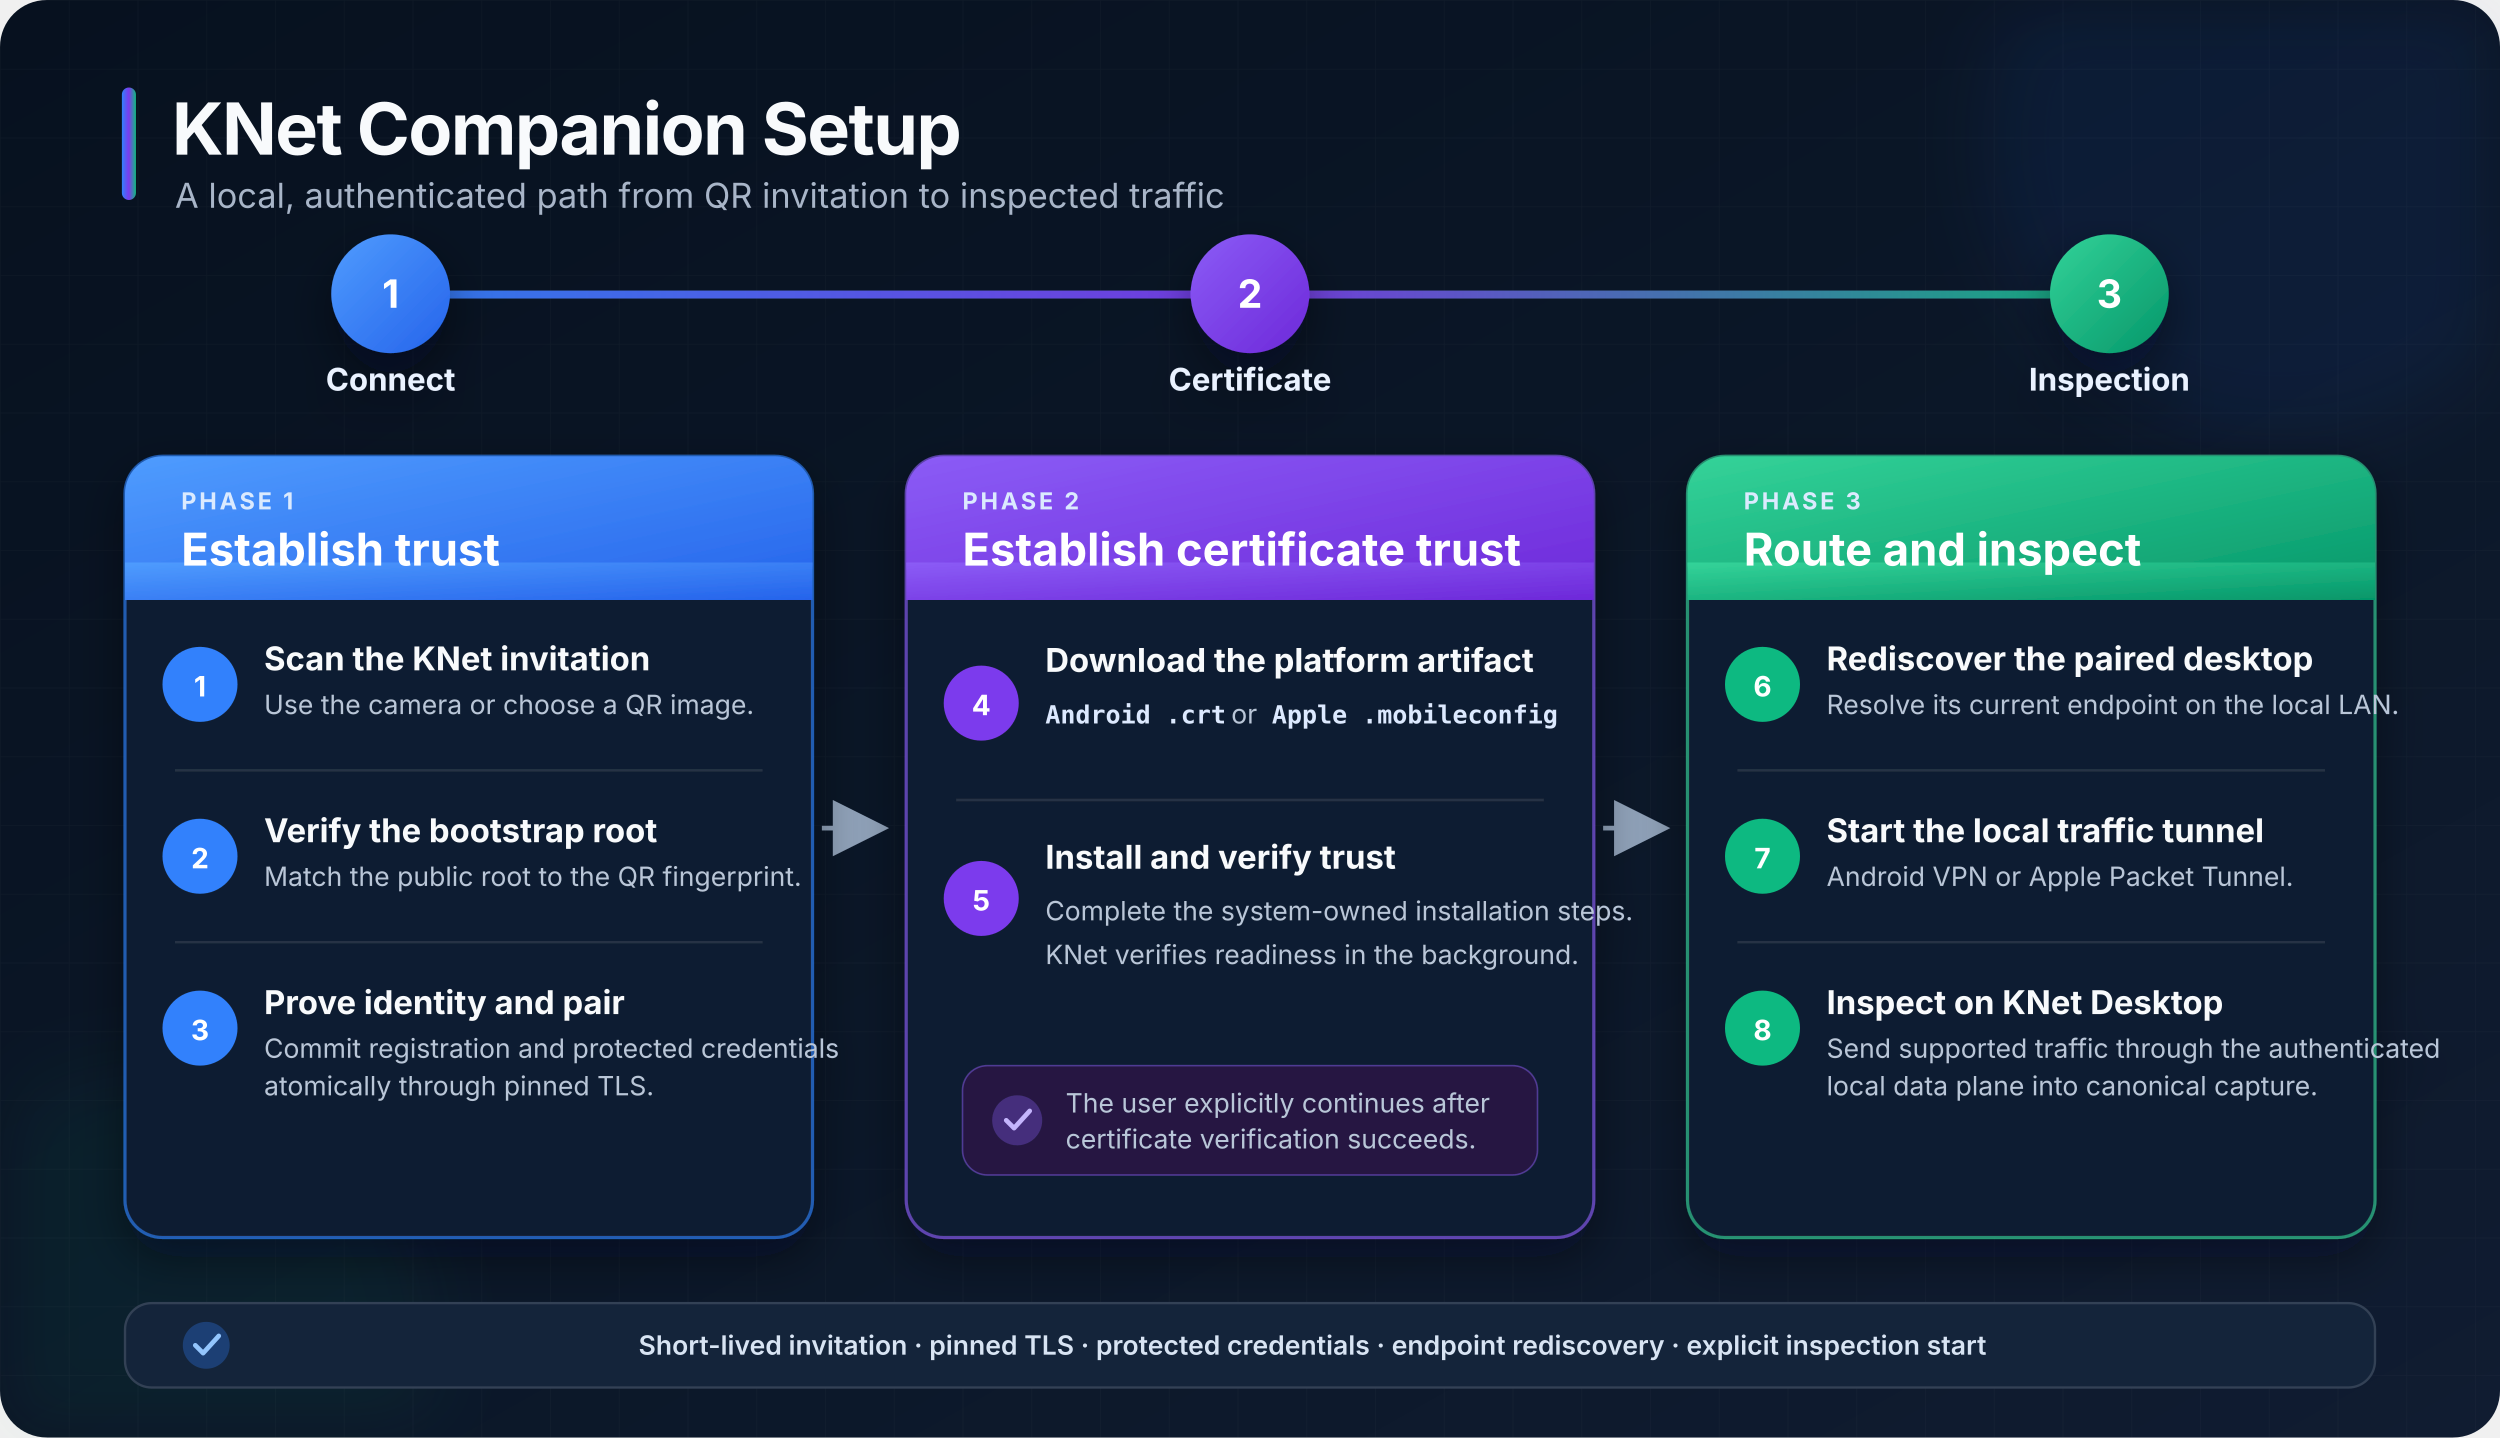
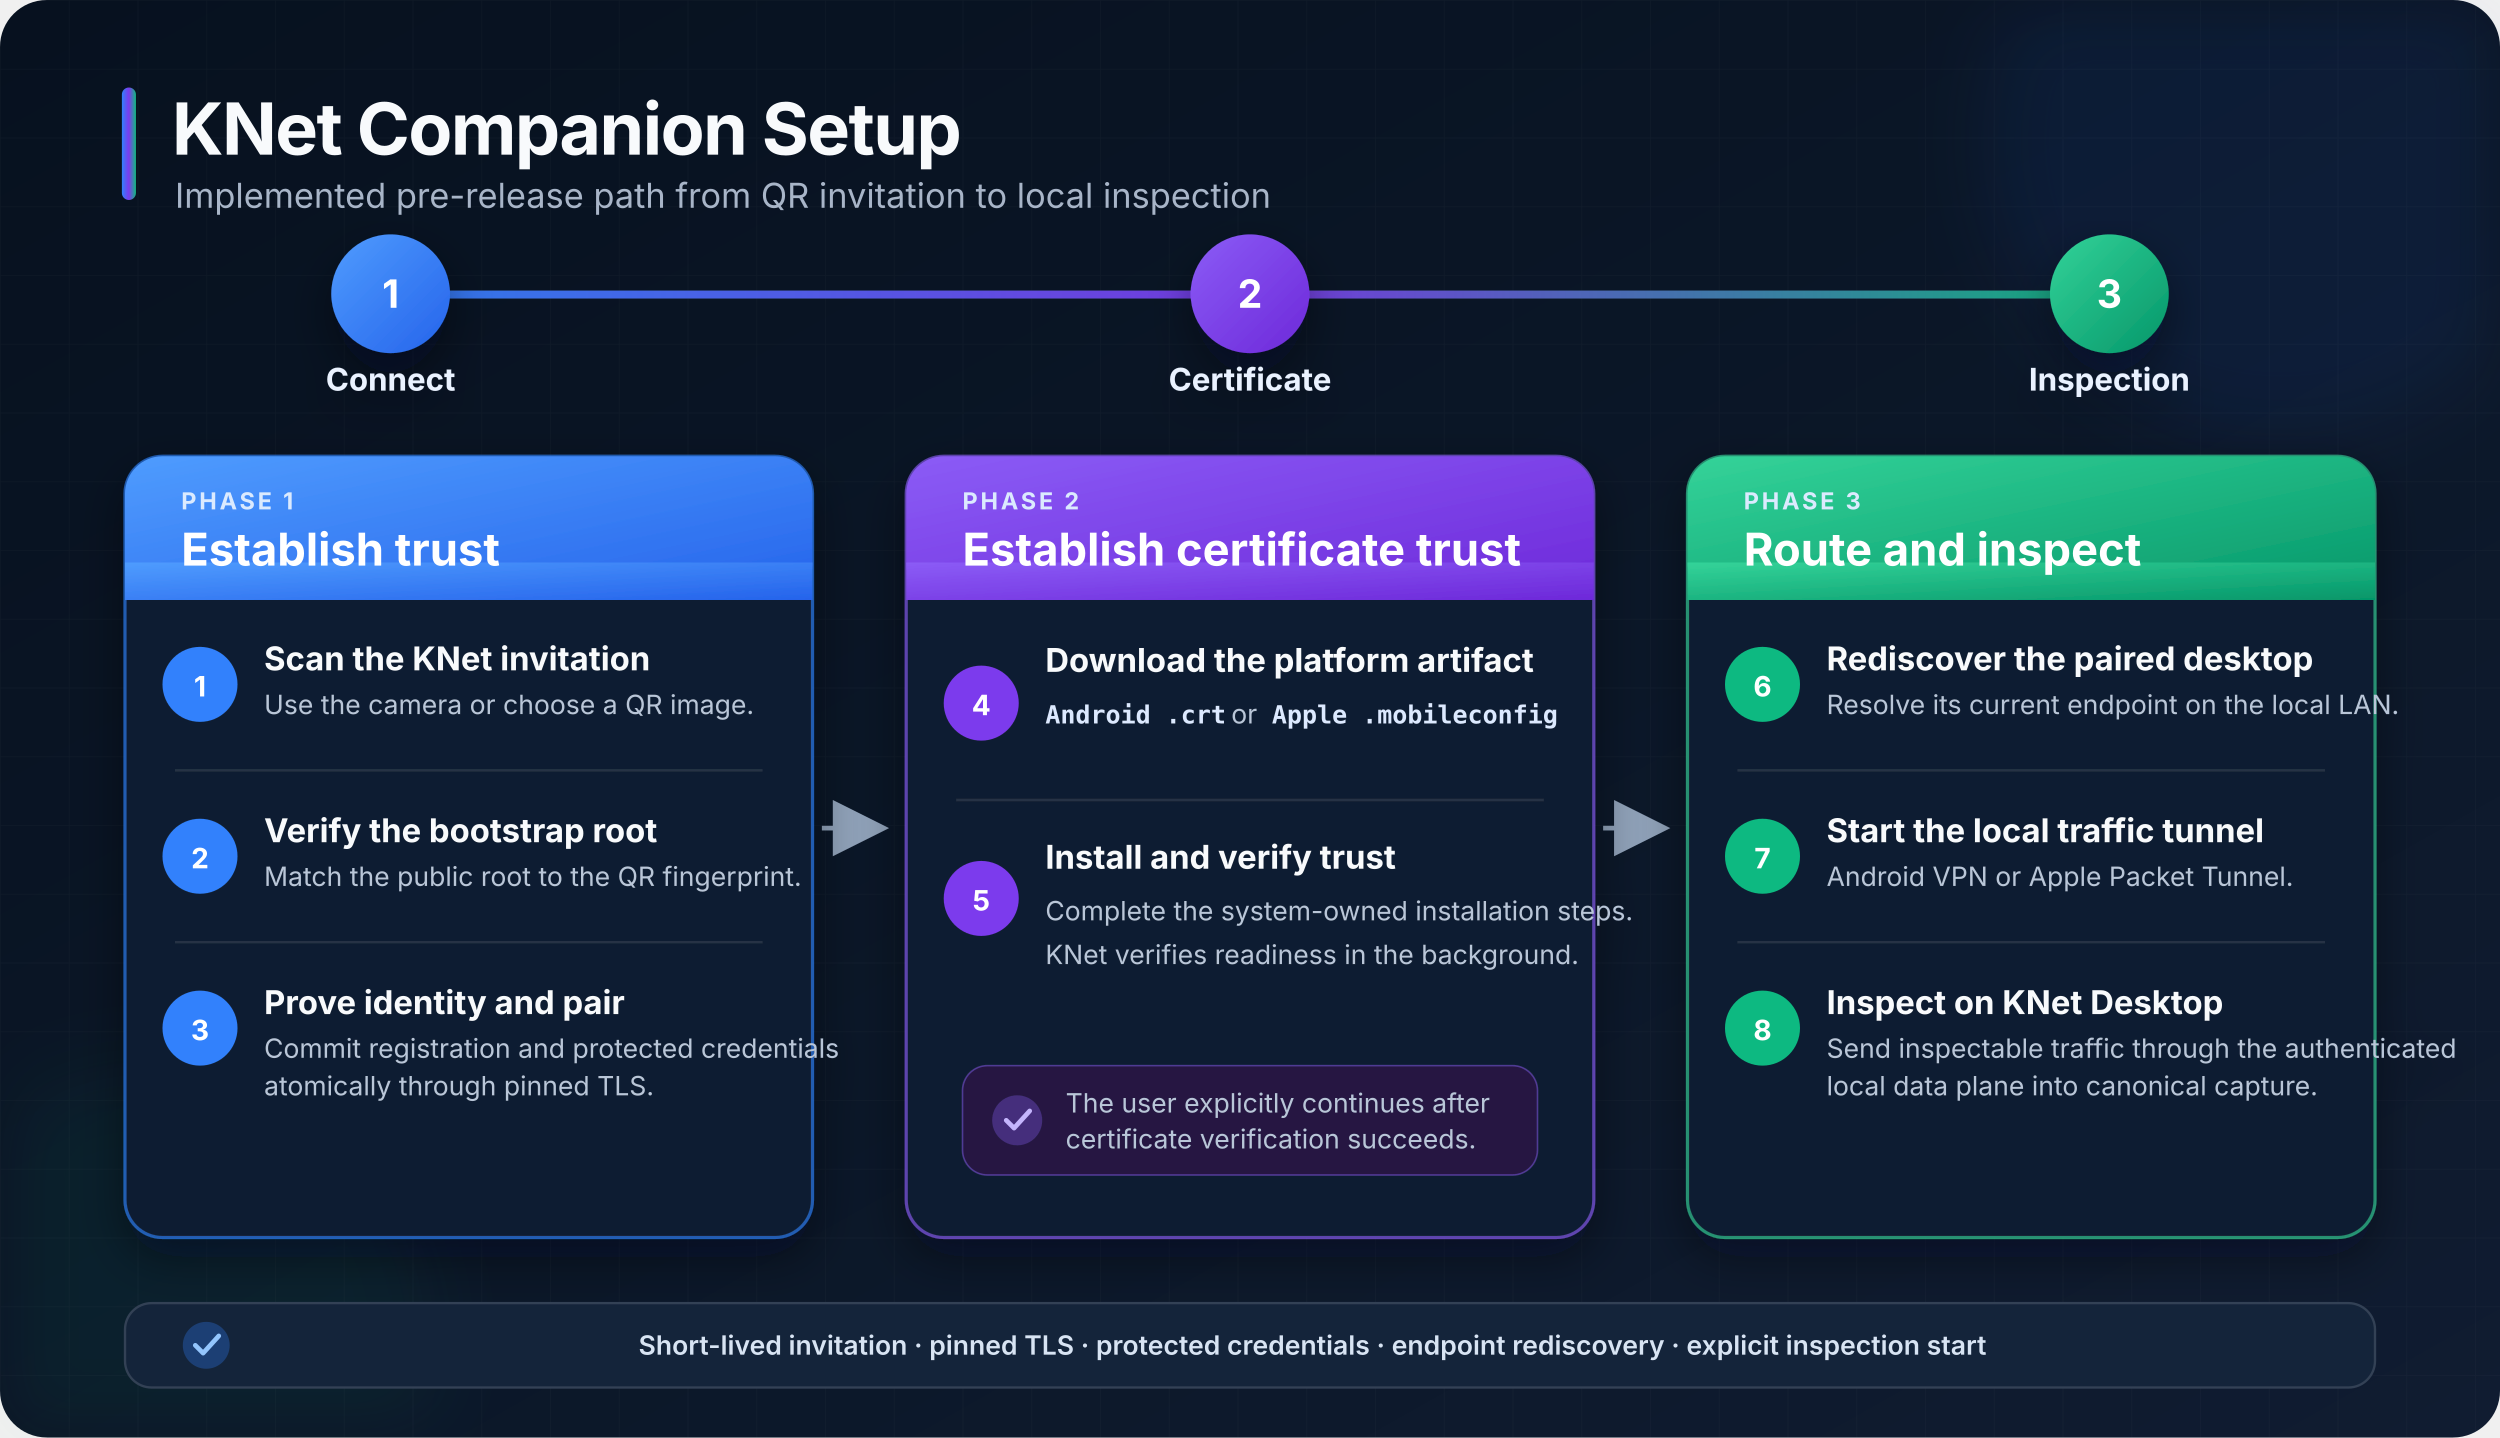
<svg xmlns="http://www.w3.org/2000/svg" width="1600" height="920" viewBox="0 0 1600 920" role="img" aria-labelledby="title desc">
  <defs>
    <linearGradient id="background" x1="0" y1="0" x2="1" y2="1">
      <stop offset="0" stop-color="#07111f" />
      <stop offset="0.55" stop-color="#0b1728" />
      <stop offset="1" stop-color="#101c31" />
    </linearGradient>
    <linearGradient id="connect" x1="0" y1="0" x2="1" y2="1">
      <stop offset="0" stop-color="#4f9cfe" />
      <stop offset="1" stop-color="#2563eb" />
    </linearGradient>
    <linearGradient id="certificate" x1="0" y1="0" x2="1" y2="1">
      <stop offset="0" stop-color="#8b5cf6" />
      <stop offset="1" stop-color="#6d28d9" />
    </linearGradient>
    <linearGradient id="inspection" x1="0" y1="0" x2="1" y2="1">
      <stop offset="0" stop-color="#34d399" />
      <stop offset="1" stop-color="#059669" />
    </linearGradient>
    <linearGradient id="track" x1="0" y1="0" x2="1" y2="0">
      <stop offset="0" stop-color="#3081fc" />
      <stop offset="0.5" stop-color="#7c3aed" />
      <stop offset="1" stop-color="#10b981" />
    </linearGradient>
    <pattern id="grid" width="44" height="44" patternUnits="userSpaceOnUse">
      <path d="M44 0H0V44" fill="none" stroke="#ffffff" stroke-opacity="0.025" stroke-width="1" />
    </pattern>
    <filter id="shadow" x="-20%" y="-20%" width="140%" height="150%">
      <feDropShadow dx="0" dy="12" stdDeviation="15" flood-color="#000814" flood-opacity="0.42" />
    </filter>
    <filter id="glow" x="-40%" y="-40%" width="180%" height="180%">
      <feGaussianBlur stdDeviation="24" />
    </filter>
    <marker id="arrow" markerWidth="12" markerHeight="12" refX="10" refY="6" orient="auto" markerUnits="strokeWidth">
      <path d="M0,0 L12,6 L0,12 Z" fill="#8fa1b8" />
    </marker>
    <style>
      .title { font: 700 46px Inter, ui-sans-serif, system-ui, sans-serif; fill: #f8fafc; letter-spacing: -1px; }
      .subtitle { font: 400 22px Inter, ui-sans-serif, system-ui, sans-serif; fill: #a8b5c8; }
      .phase-number { font: 700 25px Inter, ui-sans-serif, system-ui, sans-serif; fill: #ffffff; text-anchor: middle; }
      .phase-label { font: 700 20px Inter, ui-sans-serif, system-ui, sans-serif; fill: #eaf2ff; text-anchor: middle; }
      .card-title { font: 700 29px Inter, ui-sans-serif, system-ui, sans-serif; fill: #ffffff; }
      .card-kicker { font: 700 15px Inter, ui-sans-serif, system-ui, sans-serif; fill: #dbeafe; letter-spacing: 1.8px; }
      .step-number { font: 700 18px Inter, ui-sans-serif, system-ui, sans-serif; fill: #ffffff; text-anchor: middle; dominant-baseline: middle; }
      .step-title { font: 700 21px Inter, ui-sans-serif, system-ui, sans-serif; fill: #f8fafc; }
      .step-copy { font: 400 17px Inter, ui-sans-serif, system-ui, sans-serif; fill: #b9c6d8; }
      .step-code { font: 600 16px ui-monospace, SFMono-Regular, Menlo, Consolas, monospace; fill: #dce9ff; }
      .footer { font: 600 17px Inter, ui-sans-serif, system-ui, sans-serif; fill: #d8e4f3; text-anchor: middle; }
      .connector { fill: none; stroke: #8fa1b8; stroke-width: 3; marker-end: url(#arrow); }
      .divider { stroke: #ffffff; stroke-opacity: 0.09; stroke-width: 1.5; }
    </style>
  </defs>
  <rect width="1600" height="920" rx="30" fill="url(#background)" />
  <rect width="1600" height="920" rx="30" fill="url(#grid)" />
  <circle cx="1460" cy="90" r="190" fill="#2563eb" opacity="0.08" filter="url(#glow)" />
  <circle cx="100" cy="860" r="180" fill="#10b981" opacity="0.06" filter="url(#glow)" />
  <g transform="translate(78 56)">
    <rect width="9" height="72" rx="4.5" fill="url(#track)" />
    <text class="title" x="32" y="43">KNet Companion Setup</text>
-     <text class="subtitle" x="34" y="77">A local, authenticated path from QR invitation to inspected traffic</text>
+     <text class="subtitle" x="34" y="77">Implemented pre-release path from QR invitation to local inspection</text>
  </g>
  <rect x="250" y="186" width="1100" height="5" rx="2.5" fill="#26364b" />
  <rect x="250" y="186" width="1100" height="5" rx="2.5" fill="url(#track)" opacity="0.9" />
  <g filter="url(#shadow)">
    <circle cx="250" cy="188" r="38" fill="url(#connect)" />
    <text class="phase-number" x="250" y="197">1</text>
    <text class="phase-label" x="250" y="250">Connect</text>
    <circle cx="800" cy="188" r="38" fill="url(#certificate)" />
    <text class="phase-number" x="800" y="197">2</text>
    <text class="phase-label" x="800" y="250">Certificate</text>
    <circle cx="1350" cy="188" r="38" fill="url(#inspection)" />
    <text class="phase-number" x="1350" y="197">3</text>
    <text class="phase-label" x="1350" y="250">Inspection</text>
  </g>
  <path d="M526 530 H563" class="connector" />
  <path d="M1026 530 H1063" class="connector" />
  <g filter="url(#shadow)">
    <rect x="80" y="292" width="440" height="500" rx="24" fill="#111f32" stroke="#3081fc" stroke-opacity="0.62" stroke-width="2" />
    <rect x="80" y="292" width="440" height="92" rx="24" fill="url(#connect)" />
    <path d="M80 360 H520 V384 H80 Z" fill="url(#connect)" />
    <text class="card-kicker" x="116" y="326">PHASE 1</text>
    <text class="card-title" x="116" y="362">Establish trust</text>
    <circle cx="128" cy="438" r="24" fill="#3081fc" />
    <text class="step-number" x="128" y="439">1</text>
    <text class="step-title" x="169" y="429">Scan the KNet invitation</text>
    <text class="step-copy" x="169" y="457">Use the camera or choose a QR image.</text>
    <line class="divider" x1="112" y1="493" x2="488" y2="493" />
    <circle cx="128" cy="548" r="24" fill="#3081fc" />
    <text class="step-number" x="128" y="549">2</text>
    <text class="step-title" x="169" y="539">Verify the bootstrap root</text>
    <text class="step-copy" x="169" y="567">Match the public root to the QR fingerprint.</text>
    <line class="divider" x1="112" y1="603" x2="488" y2="603" />
    <circle cx="128" cy="658" r="24" fill="#3081fc" />
    <text class="step-number" x="128" y="659">3</text>
    <text class="step-title" x="169" y="649">Prove identity and pair</text>
    <text class="step-copy" x="169" y="677">Commit registration and protected credentials</text>
    <text class="step-copy" x="169" y="701">atomically through pinned TLS.</text>
  </g>
  <g filter="url(#shadow)">
    <rect x="580" y="292" width="440" height="500" rx="24" fill="#111f32" stroke="#8b5cf6" stroke-opacity="0.62" stroke-width="2" />
    <rect x="580" y="292" width="440" height="92" rx="24" fill="url(#certificate)" />
    <path d="M580 360 H1020 V384 H580 Z" fill="url(#certificate)" />
    <text class="card-kicker" x="616" y="326">PHASE 2</text>
    <text class="card-title" x="616" y="362">Establish certificate trust</text>
    <circle cx="628" cy="450" r="24" fill="#7c3aed" />
    <text class="step-number" x="628" y="451">4</text>
    <text class="step-title" x="669" y="430">Download the platform artifact</text>
    <text class="step-code" x="669" y="463">Android .crt</text>
    <text class="step-copy" x="788" y="463">or</text>
    <text class="step-code" x="814" y="463">Apple .mobileconfig</text>
    <line class="divider" x1="612" y1="512" x2="988" y2="512" />
    <circle cx="628" cy="575" r="24" fill="#7c3aed" />
    <text class="step-number" x="628" y="576">5</text>
    <text class="step-title" x="669" y="556">Install and verify trust</text>
    <text class="step-copy" x="669" y="589">Complete the system-owned installation steps.</text>
    <text class="step-copy" x="669" y="617">KNet verifies readiness in the background.</text>
    <rect x="616" y="682" width="368" height="70" rx="16" fill="#251943" stroke="#8b5cf6" stroke-opacity="0.48" />
    <circle cx="651" cy="717" r="16" fill="#8b5cf6" opacity="0.32" />
    <path d="M644 717 L649 722 L659 711" fill="none" stroke="#c4b5fd" stroke-width="3" stroke-linecap="round" stroke-linejoin="round" />
    <text class="step-copy" x="682" y="712">The user explicitly continues after</text>
    <text class="step-copy" x="682" y="735">certificate verification succeeds.</text>
  </g>
  <g filter="url(#shadow)">
    <rect x="1080" y="292" width="440" height="500" rx="24" fill="#111f32" stroke="#34d399" stroke-opacity="0.62" stroke-width="2" />
    <rect x="1080" y="292" width="440" height="92" rx="24" fill="url(#inspection)" />
    <path d="M1080 360 H1520 V384 H1080 Z" fill="url(#inspection)" />
    <text class="card-kicker" x="1116" y="326">PHASE 3</text>
    <text class="card-title" x="1116" y="362">Route and inspect</text>
    <circle cx="1128" cy="438" r="24" fill="#10b981" />
    <text class="step-number" x="1128" y="439">6</text>
    <text class="step-title" x="1169" y="429">Rediscover the paired desktop</text>
    <text class="step-copy" x="1169" y="457">Resolve its current endpoint on the local LAN.</text>
    <line class="divider" x1="1112" y1="493" x2="1488" y2="493" />
    <circle cx="1128" cy="548" r="24" fill="#10b981" />
    <text class="step-number" x="1128" y="549">7</text>
    <text class="step-title" x="1169" y="539">Start the local traffic tunnel</text>
    <text class="step-copy" x="1169" y="567">Android VPN or Apple Packet Tunnel.</text>
    <line class="divider" x1="1112" y1="603" x2="1488" y2="603" />
    <circle cx="1128" cy="658" r="24" fill="#10b981" />
    <text class="step-number" x="1128" y="659">8</text>
    <text class="step-title" x="1169" y="649">Inspect on KNet Desktop</text>
-     <text class="step-copy" x="1169" y="677">Send supported traffic through the authenticated</text>
+     <text class="step-copy" x="1169" y="677">Send inspectable traffic through the authenticated</text>
    <text class="step-copy" x="1169" y="701">local data plane into canonical capture.</text>
  </g>
  <g transform="translate(80 834)">
    <rect width="1440" height="54" rx="17" fill="#14243a" stroke="#334155" stroke-width="1.5" />
    <circle cx="52" cy="27" r="15" fill="#3081fc" opacity="0.3" />
    <path d="M45 27 L50 32 L60 21" fill="none" stroke="#93c5fd" stroke-width="3" stroke-linecap="round" stroke-linejoin="round" />
    <text class="footer" x="760" y="33">Short-lived invitation  ·  pinned TLS  ·  protected credentials  ·  endpoint rediscovery  ·  explicit inspection start</text>
  </g>
</svg>
